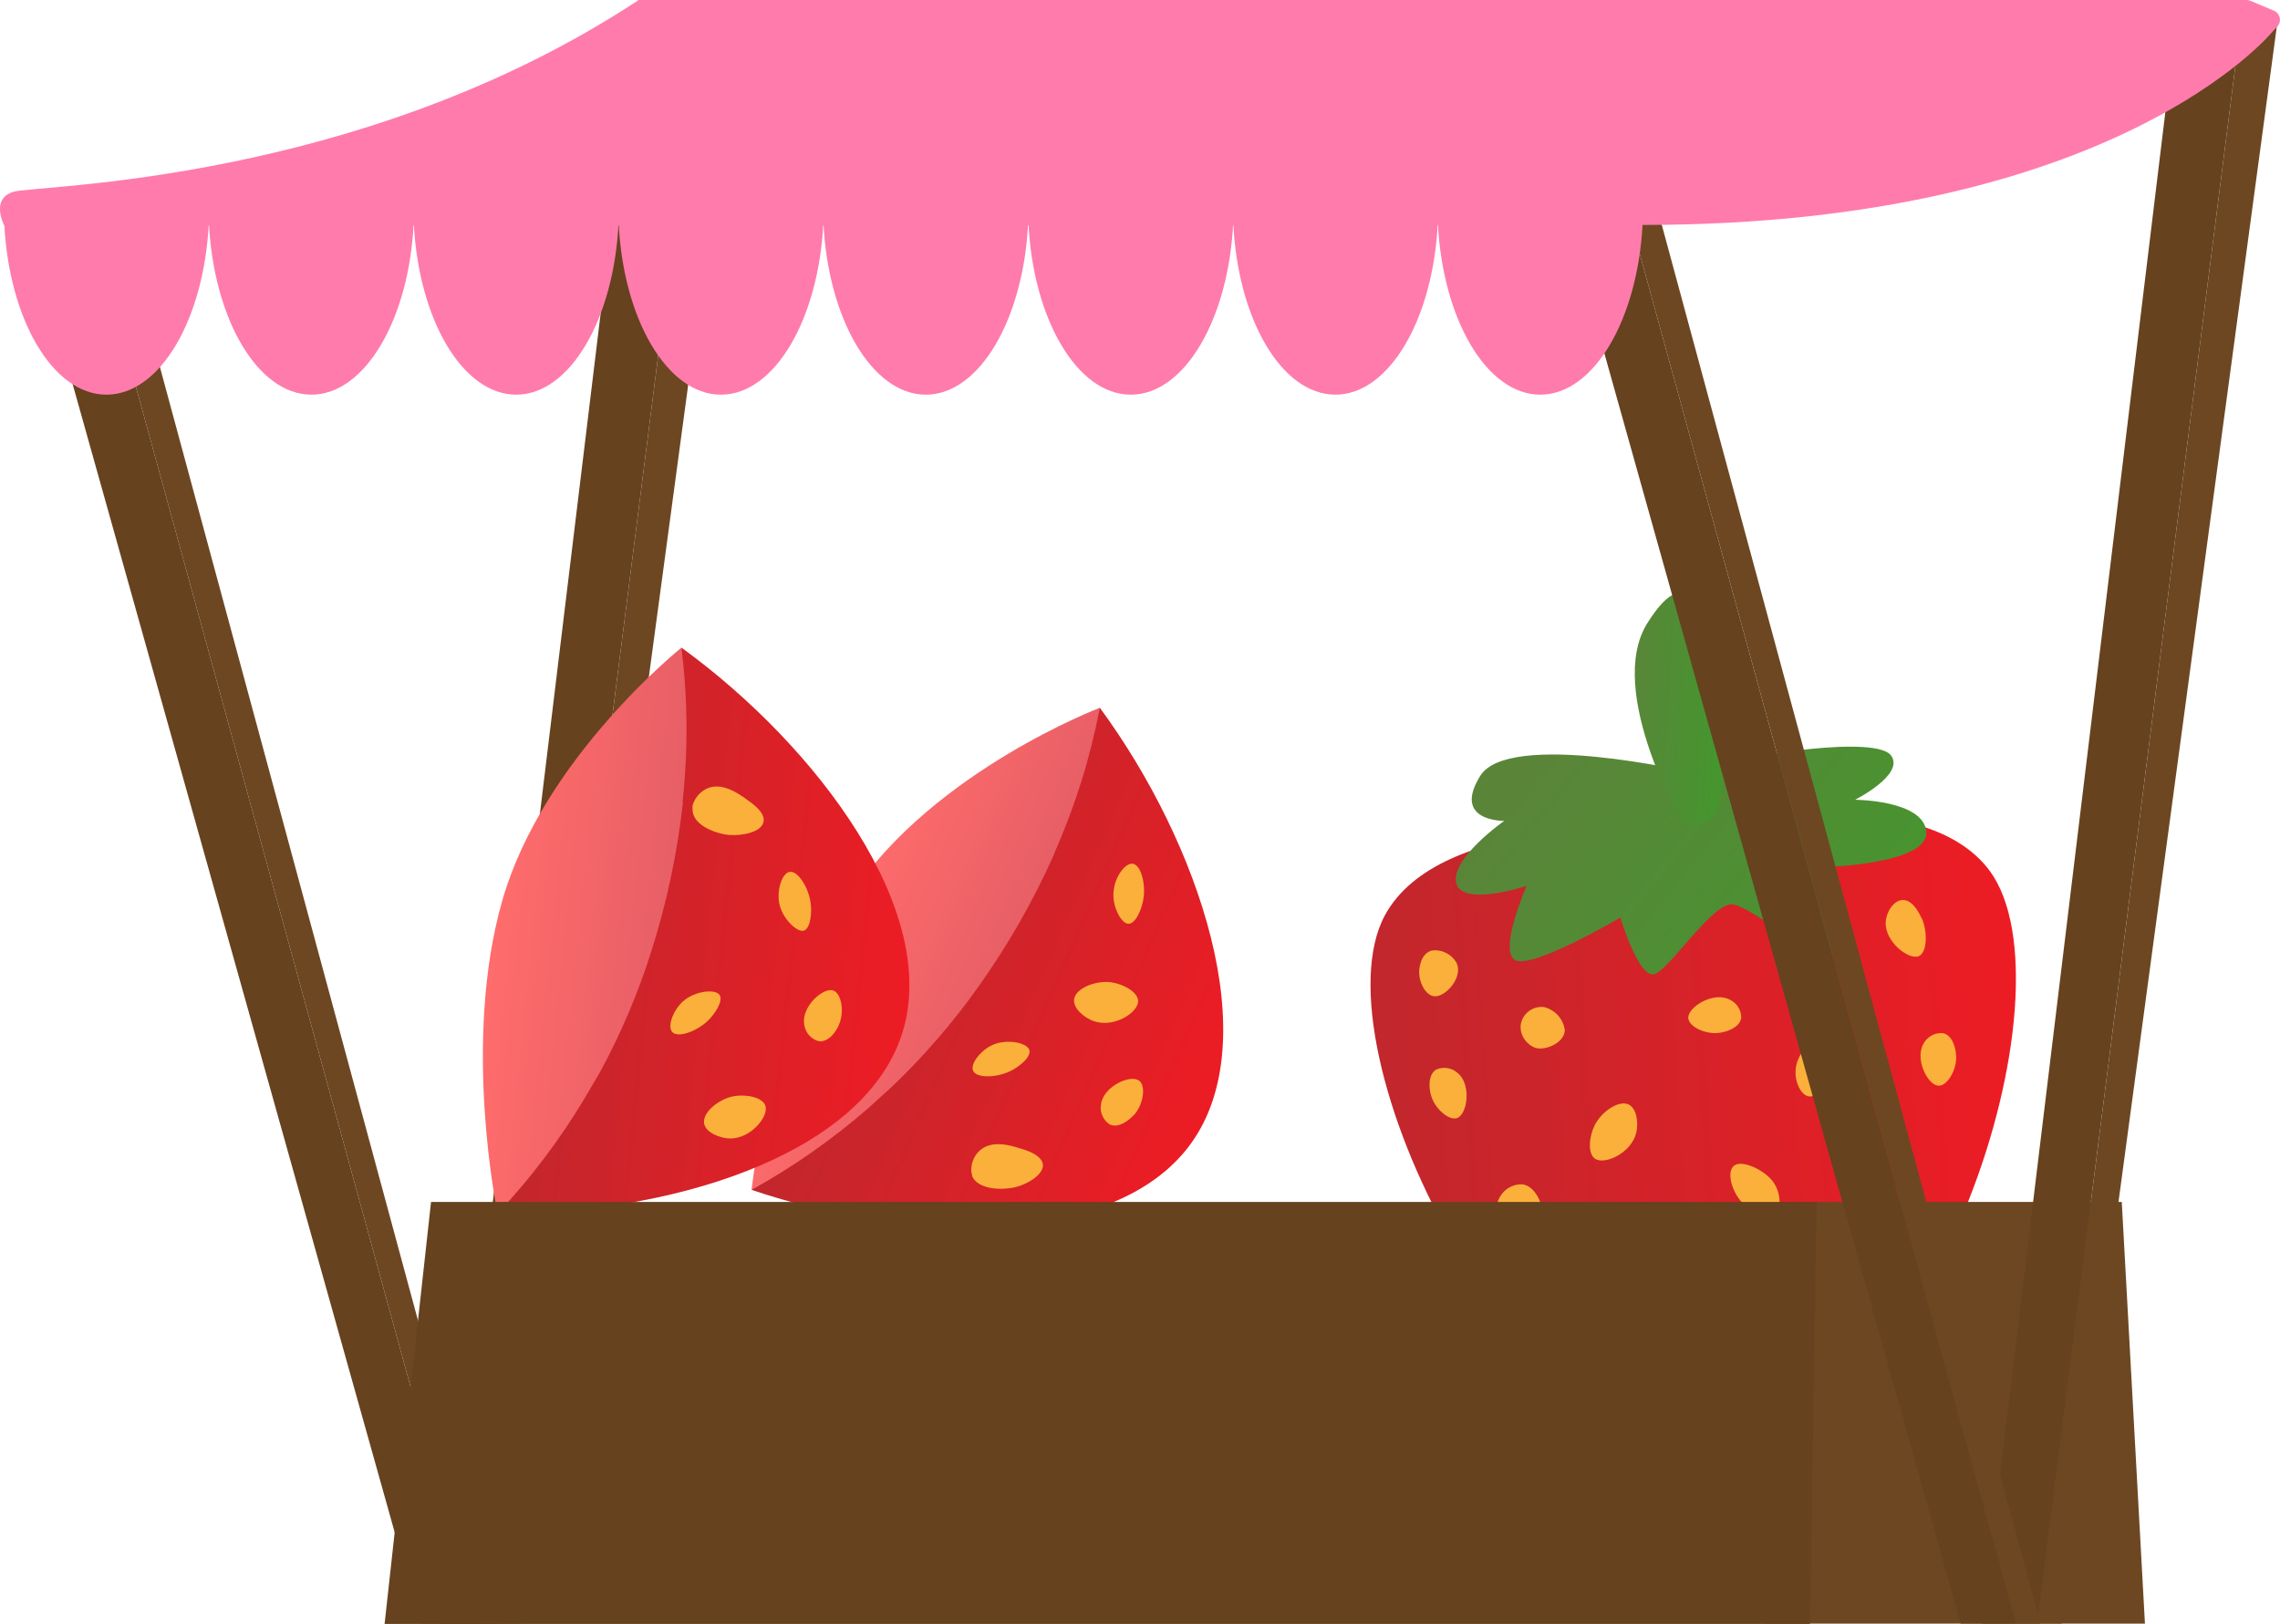
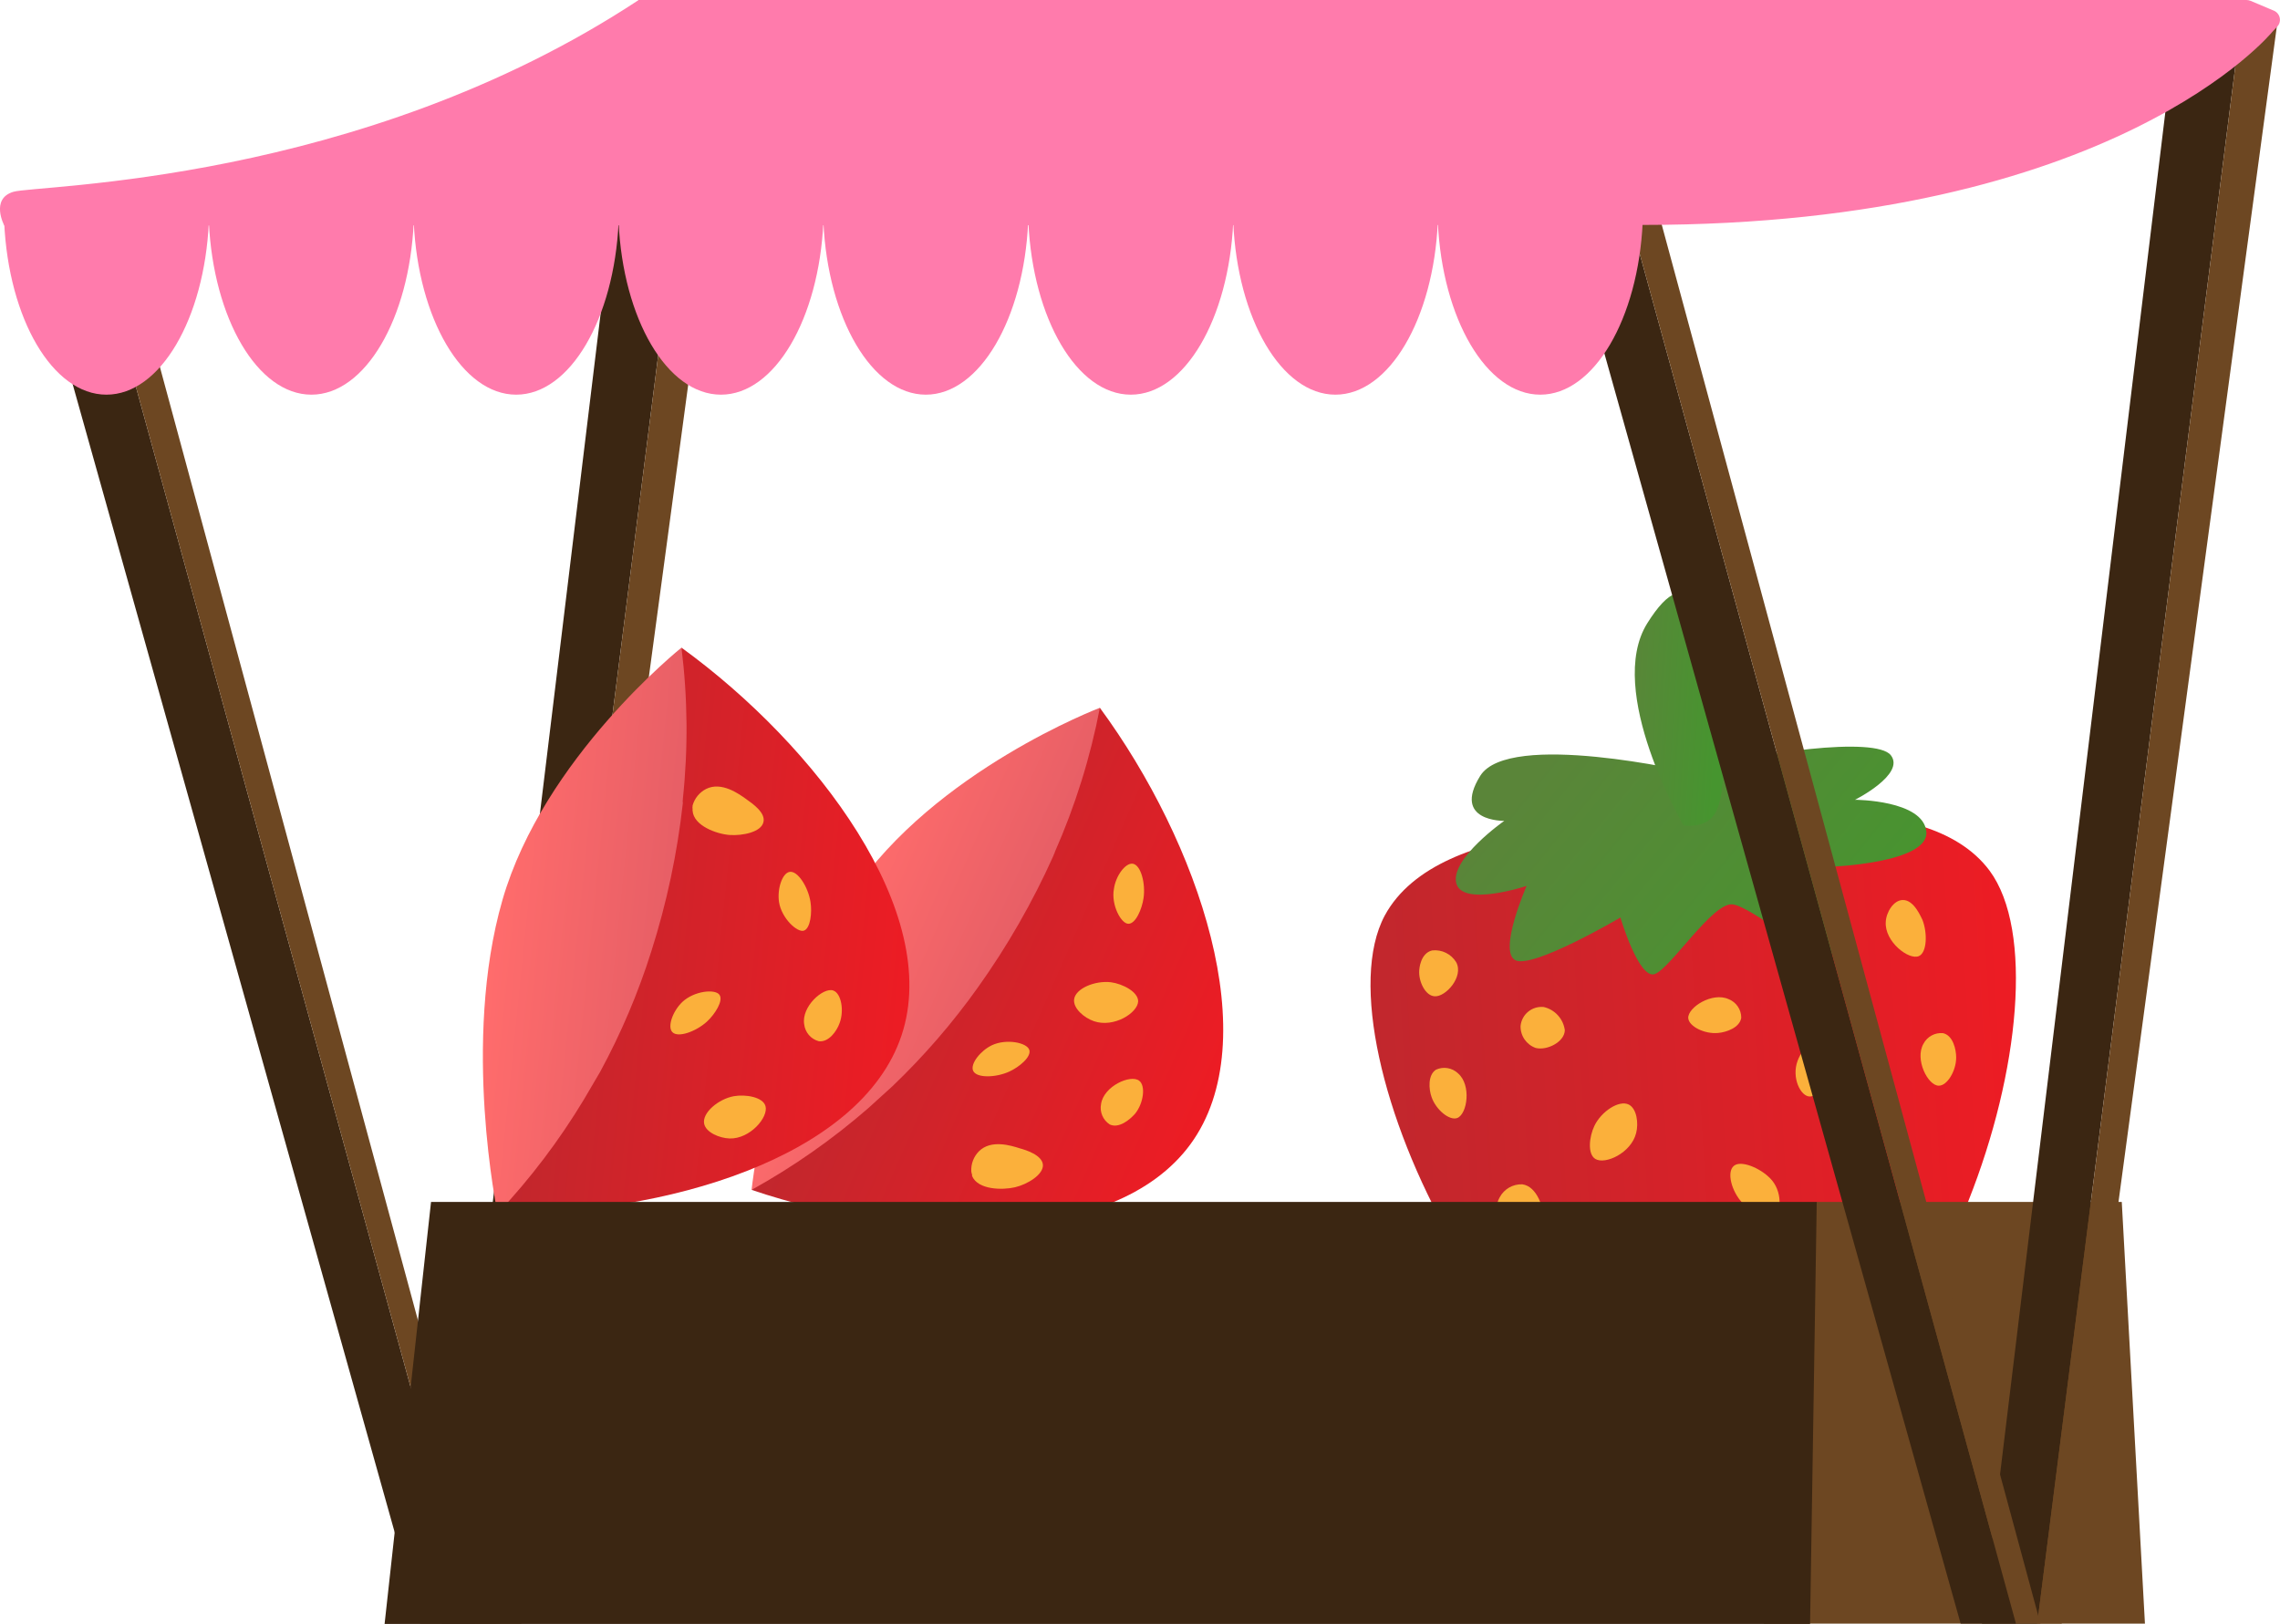
<svg xmlns="http://www.w3.org/2000/svg" xmlns:xlink="http://www.w3.org/1999/xlink" width="229.25" height="163.31" viewBox="0 0 229.25 163.31">
  <defs>
    <style>
      .cls-1 {
        fill: url(#linear-gradient);
      }

      .cls-2 {
        fill: url(#linear-gradient-2);
      }

      .cls-3 {
        fill: #fbb03b;
      }

      .cls-4 {
-         fill: #66421f;
+         fill: #3b2612;
      }

      .cls-5 {
        fill: #6d4722;
      }

      .cls-6 {
        fill: url(#linear-gradient-3);
      }

      .cls-7 {
        fill: url(#linear-gradient-4);
      }

      .cls-8 {
        fill: url(#linear-gradient-5);
      }

      .cls-9 {
        fill: url(#linear-gradient-6);
      }

      .cls-10 {
        fill: url(#linear-gradient-7);
      }

      .cls-11 {
        fill: #ff7bac;
      }
    </style>
    <linearGradient id="linear-gradient" x1="89.78" y1="95.84" x2="114.86" y2="95.84" gradientTransform="translate(40.5 -32.35) rotate(23.71)" gradientUnits="userSpaceOnUse">
      <stop offset="0" stop-color="#ff6c6c" />
      <stop offset="1" stop-color="#dd5963" />
    </linearGradient>
    <linearGradient id="linear-gradient-2" x1="93.22" y1="95.84" x2="132.15" y2="95.84" gradientTransform="translate(40.5 -32.35) rotate(23.71)" gradientUnits="userSpaceOnUse">
      <stop offset="0" stop-color="#c1272d" />
      <stop offset="1" stop-color="#ed1c24" />
    </linearGradient>
    <linearGradient id="linear-gradient-3" x1="-226.54" y1="-445.5" x2="-161.61" y2="-445.5" gradientTransform="translate(391.35 547.6) rotate(-3.4)" xlink:href="#linear-gradient-2" />
    <linearGradient id="linear-gradient-4" x1="2329.84" y1="1005.54" x2="2368.77" y2="1005.54" gradientTransform="matrix(0.78, 0.63, -0.63, 0.78, -1031.99, -2171.51)" gradientUnits="userSpaceOnUse">
      <stop offset="0" stop-color="#5a8539" />
      <stop offset="1" stop-color="#46952f" />
    </linearGradient>
    <linearGradient id="linear-gradient-5" x1="98.51" y1="-611.37" x2="108.08" y2="-611.37" gradientTransform="matrix(1, 0.06, -0.11, 1.73, -2.33, 1119.6)" xlink:href="#linear-gradient-4" />
    <linearGradient id="linear-gradient-6" x1="49.51" y1="94.74" x2="74.58" y2="94.74" gradientTransform="translate(10.02 -6.71) rotate(5.85)" xlink:href="#linear-gradient" />
    <linearGradient id="linear-gradient-7" x1="52.95" y1="94.74" x2="91.87" y2="94.74" gradientTransform="translate(10.02 -6.71) rotate(5.85)" xlink:href="#linear-gradient-2" />
  </defs>
  <g id="Layer_2" data-name="Layer 2">
    <g id="_0" data-name="0">
      <g>
        <g>
          <path class="cls-1" d="M110.59,71.18S94,77.48,85.7,89.82s-10.13,29.84-10.13,29.84l22-6L111.34,92Z" />
          <g>
            <path class="cls-2" d="M87.26,111.48a68.19,68.19,0,0,1-11.69,8.18c15.75,5.32,36.43,5.91,44.12-4.58s.83-30.39-9.1-43.9a67.31,67.31,0,0,1-4.54,14.53l0,.05a1.3,1.3,0,0,0-.14.32v0a77.11,77.11,0,0,1-7.59,13.23,69.46,69.46,0,0,1-8.59,9.93Z" />
            <path class="cls-3" d="M108,100.5c-.11.9,1,1.86,2,2.2,2,.68,4.39-.83,4.44-2,0-.95-1.54-1.76-2.74-1.92C110.11,98.59,108.14,99.4,108,100.5Z" />
            <path class="cls-3" d="M111.58,113.08c.91.43,2-.45,2.56-1.09.85-1.06,1.07-2.81.4-3.31-.87-.66-3.56.55-3.83,2.34A2,2,0,0,0,111.58,113.08Z" />
            <path class="cls-3" d="M97.85,107.69c.35.75,2.29.69,3.64.07,1-.46,2.24-1.48,2-2.19s-2.28-1.15-3.77-.45C98.57,105.68,97.53,107,97.85,107.69Z" />
            <path class="cls-3" d="M113.9,86.86c.82.13,1.3,2,1.08,3.47-.16,1.08-.78,2.57-1.52,2.57S111.71,91,112,89.41C112.17,88.11,113.15,86.75,113.9,86.86Z" />
            <path class="cls-3" d="M104.86,117.11c.1,1-1.56,2-2.81,2.29s-3.73.27-4.31-1.14a.33.33,0,0,1,0-.13,1.37,1.37,0,0,1-.08-.35v0a2.66,2.66,0,0,1,.77-2c1.22-1.22,3.26-.57,4.1-.3C103.17,115.65,104.76,116.16,104.86,117.11Z" />
          </g>
        </g>
        <g>
          <g>
            <polygon class="cls-4" points="70.69 0.27 64.22 0 44.4 163.28 49.96 163.28 70.69 0.27" />
            <polygon class="cls-5" points="70.69 0.27 74.15 1.92 52.42 163.28 49.96 163.28 70.69 0.27" />
          </g>
          <g>
            <polygon class="cls-4" points="8.55 20.27 2.08 20 42.26 163.28 47.82 163.28 8.55 20.27" />
            <polygon class="cls-5" points="8.55 20.27 12.02 21.91 50.28 163.28 47.82 163.28 8.55 20.27" />
          </g>
        </g>
        <g>
          <path class="cls-6" d="M169.55,83.56c4.26-.93,23.87-4.91,30.5,4,8.87,12-5.69,57.06-26.59,58.52-20.75,1.44-41.32-40.71-34.23-54C144.74,81.87,166,83.29,169.55,83.56Z" />
          <path class="cls-7" d="M170,77.66s-18.31-4.25-21.17.37,2.42,4.52,2.42,4.52-5.42,3.8-4.83,6.25,7.08.29,7.08.29-2.86,6.5-1.16,7.46,10.59-4.28,10.59-4.28,1.86,6.3,3.47,5.68,5.82-7.24,7.81-7S182.44,96.64,184,96s0-8.83,0-8.83,10-.36,9.69-3.54-7.17-3.2-7.17-3.2,5.09-2.56,3.6-4.48S176.55,75.64,170,77.66Z" />
          <path class="cls-8" d="M169.27,83s-7.89-13.52-3.64-20.32,6.53-2.3,7.67,13.91c0,0,.09,3.8-.91,5.3S169.27,83,169.27,83Z" />
          <path class="cls-3" d="M157.7,131.14c-.76.5-.76,2-.4,2.93.73,1.93,3.47,2.82,4.38,2.11.75-.59.36-2.32-.3-3.33C160.52,131.52,158.62,130.54,157.7,131.14Z" />
          <path class="cls-3" d="M173.62,141.25c.74-.68.35-2.06-.05-2.78-.67-1.19-2.21-2-2.93-1.61-.93.56-.81,3.51.74,4.43A2,2,0,0,0,173.62,141.25Z" />
          <path class="cls-3" d="M144.39,107.57c-.85.54-.72,2-.45,2.75.44,1.29,1.81,2.41,2.59,2.11,1-.39,1.44-3.31.07-4.49A2,2,0,0,0,144.39,107.57Z" />
          <path class="cls-3" d="M166.73,124.63a2.13,2.13,0,0,0-2.34,1.91,2.29,2.29,0,0,0,1.54,2.21c1.15.28,2.89-.63,2.92-1.79A2.78,2.78,0,0,0,166.73,124.63Z" />
          <path class="cls-3" d="M155.22,101.27a2.12,2.12,0,0,0-2.33,1.91,2.28,2.28,0,0,0,1.53,2.21c1.15.28,2.9-.62,2.92-1.79A2.77,2.77,0,0,0,155.22,101.27Z" />
          <path class="cls-3" d="M174.5,117.14c-.92.44-.52,2.36.5,3.61.75.93,2.29,2,3.17,1.76s1.15-2.41,0-3.81C177.24,117.6,175.34,116.74,174.5,117.14Z" />
          <path class="cls-3" d="M150.79,120.41c-.86,1.49.3,3.31.77,4s1.29,2,2.23,1.87,1.5-2,1.48-3.31c0-1.44-.7-3.67-2.21-3.87A2.47,2.47,0,0,0,150.79,120.41Z" />
          <path class="cls-3" d="M146.42,96.77A2.5,2.5,0,0,0,144,95.58c-1.18.28-1.29,1.85-1.3,2-.08,1.14.63,2.57,1.55,2.61C145.36,100.28,147.2,98.21,146.42,96.77Z" />
          <path class="cls-3" d="M163.77,111.08c.81.41,1,1.89.74,2.87-.5,2-3.11,3.2-4.1,2.6-.81-.49-.62-2.25-.09-3.34C161,111.79,162.78,110.59,163.77,111.08Z" />
          <path class="cls-3" d="M175.08,102.35c-.15,1-1.5,1.46-2.33,1.53-1.35.13-2.93-.65-3-1.49-.06-1.08,2.42-2.66,4.06-1.91A2,2,0,0,1,175.08,102.35Z" />
          <path class="cls-3" d="M195.37,103.9c1,.23,1.32,1.62,1.32,2.45,0,1.36-.92,2.86-1.76,2.83-1.08,0-2.43-2.65-1.53-4.21A2,2,0,0,1,195.37,103.9Z" />
          <path class="cls-3" d="M184.38,129.45c.43.71-.69,2.29-1.95,3.07-.93.58-2.47,1.06-2.94.5s.29-2.54,1.7-3.4C182.31,128.94,184,128.81,184.38,129.45Z" />
          <path class="cls-3" d="M183.7,104c1,.11,1.26,2,.71,3.58-.41,1.12-1.5,2.68-2.43,2.69s-1.87-1.9-1.23-3.6C181.26,105.3,182.77,103.86,183.7,104Z" />
          <path class="cls-3" d="M189.11,117.36c1.3,1.13.8,3.22.59,4.07-.17.7-.56,2.33-1.5,2.49s-2.08-1.41-2.48-2.64-.53-3.7.83-4.38A2.47,2.47,0,0,1,189.11,117.36Z" />
          <path class="cls-3" d="M191.3,90.51c1.17-.05,1.88,1.8,2,2,.52,1.34.45,3.29-.36,3.64-1,.44-3.46-1.45-3.33-3.43C189.65,91.75,190.38,90.54,191.3,90.51Z" />
        </g>
        <g>
          <path class="cls-9" d="M68.52,65.13s-13.88,11.1-18,25.38-.49,31.5-.49,31.5l19.07-12.43,6.5-24.85Z" />
          <g>
            <path class="cls-10" d="M58.67,110.64A67.89,67.89,0,0,1,50.06,122c16.62.24,36.48-5.54,40.59-17.88S82.12,75,68.52,65.13a66.42,66.42,0,0,1,.14,15.22v.05a.86.86,0,0,0,0,.35v0a77,77,0,0,1-3.17,14.92,68.78,68.78,0,0,1-5.13,12.09Z" />
            <path class="cls-3" d="M70.8,113c.17.89,1.56,1.46,2.56,1.49,2.06.06,3.92-2.14,3.61-3.25-.25-.92-2-1.21-3.19-1C72.22,110.53,70.59,111.91,70.8,113Z" />
            <path class="cls-3" d="M82.32,104.71c1,.13,1.81-1,2.1-1.82.48-1.28.16-3-.64-3.28-1-.35-3.22,1.62-2.92,3.4A2,2,0,0,0,82.32,104.71Z" />
            <path class="cls-3" d="M67.6,103.79c.56.61,2.38-.05,3.48-1.05.8-.74,1.68-2.1,1.26-2.7s-2.52-.41-3.73.72C67.66,101.66,67.08,103.24,67.6,103.79Z" />
            <path class="cls-3" d="M79.4,87.68c.81-.13,1.85,1.51,2.09,3,.18,1.08,0,2.69-.66,2.91s-2.24-1.23-2.5-2.87C78.13,89.4,78.65,87.8,79.4,87.68Z" />
            <path class="cls-3" d="M76.76,82.68c-.22,1-2.1,1.38-3.39,1.29s-3.63-.92-3.73-2.44a.33.33,0,0,1,0-.14,1.08,1.08,0,0,1,0-.35V81A2.67,2.67,0,0,1,71,79.34c1.54-.77,3.28.49,4,1S77,81.75,76.76,82.68Z" />
          </g>
        </g>
        <g>
          <polygon class="cls-5" points="182.67 120.87 213.34 120.87 215.67 163.28 177.34 163.28 182.67 120.87" />
          <polygon class="cls-4" points="38.67 163.31 43.34 120.87 182.67 120.87 182 163.31 38.67 163.31" />
        </g>
        <g>
          <g>
            <polygon class="cls-4" points="225.57 0.27 219.09 0 199.28 163.28 204.84 163.28 225.57 0.27" />
            <polygon class="cls-5" points="225.57 0.27 229.03 1.92 207.3 163.28 204.84 163.28 225.57 0.27" />
          </g>
          <g>
            <polygon class="cls-4" points="163.43 20.27 156.96 20 197.14 163.28 202.7 163.28 163.43 20.27" />
            <polygon class="cls-5" points="163.43 20.27 166.9 21.91 205.16 163.28 202.7 163.28 163.43 20.27" />
          </g>
        </g>
        <g>
          <path class="cls-11" d="M228.48,3.2s-15.81,19.42-63.31,19.42L.43,22.68S-1,20,1.34,19.29,36.09,18.55,64.22,0H225.88a1.1,1.1,0,0,1,.4.08l2.37,1a1,1,0,0,1,.26,1.66Z" />
          <g>
            <path class="cls-11" d="M165.17,22.34c-.45,9.71-4.89,17.35-10.3,17.35s-9.85-7.64-10.3-17.35Z" />
            <path class="cls-11" d="M144.57,22.34c-.44,9.71-4.88,17.35-10.3,17.35S124.42,32.05,124,22.34Z" />
            <path class="cls-11" d="M124,22.34c-.45,9.71-4.88,17.35-10.3,17.35s-9.85-7.64-10.3-17.35Z" />
            <path class="cls-11" d="M103.38,22.34c-.44,9.71-4.88,17.35-10.29,17.35s-9.85-7.64-10.3-17.35Z" />
            <path class="cls-11" d="M82.79,22.34c-.45,9.71-4.88,17.35-10.3,17.35S62.64,32.05,62.2,22.34Z" />
            <path class="cls-11" d="M62.2,22.34c-.45,9.71-4.88,17.35-10.3,17.35s-9.85-7.64-10.3-17.35Z" />
            <path class="cls-11" d="M41.6,22.34c-.44,9.71-4.88,17.35-10.29,17.35S21.46,32.05,21,22.34Z" />
            <path class="cls-11" d="M21,22.34c-.45,9.71-4.88,17.35-10.3,17.35S.86,32.05.42,22.34Z" />
          </g>
        </g>
      </g>
    </g>
  </g>
</svg>
